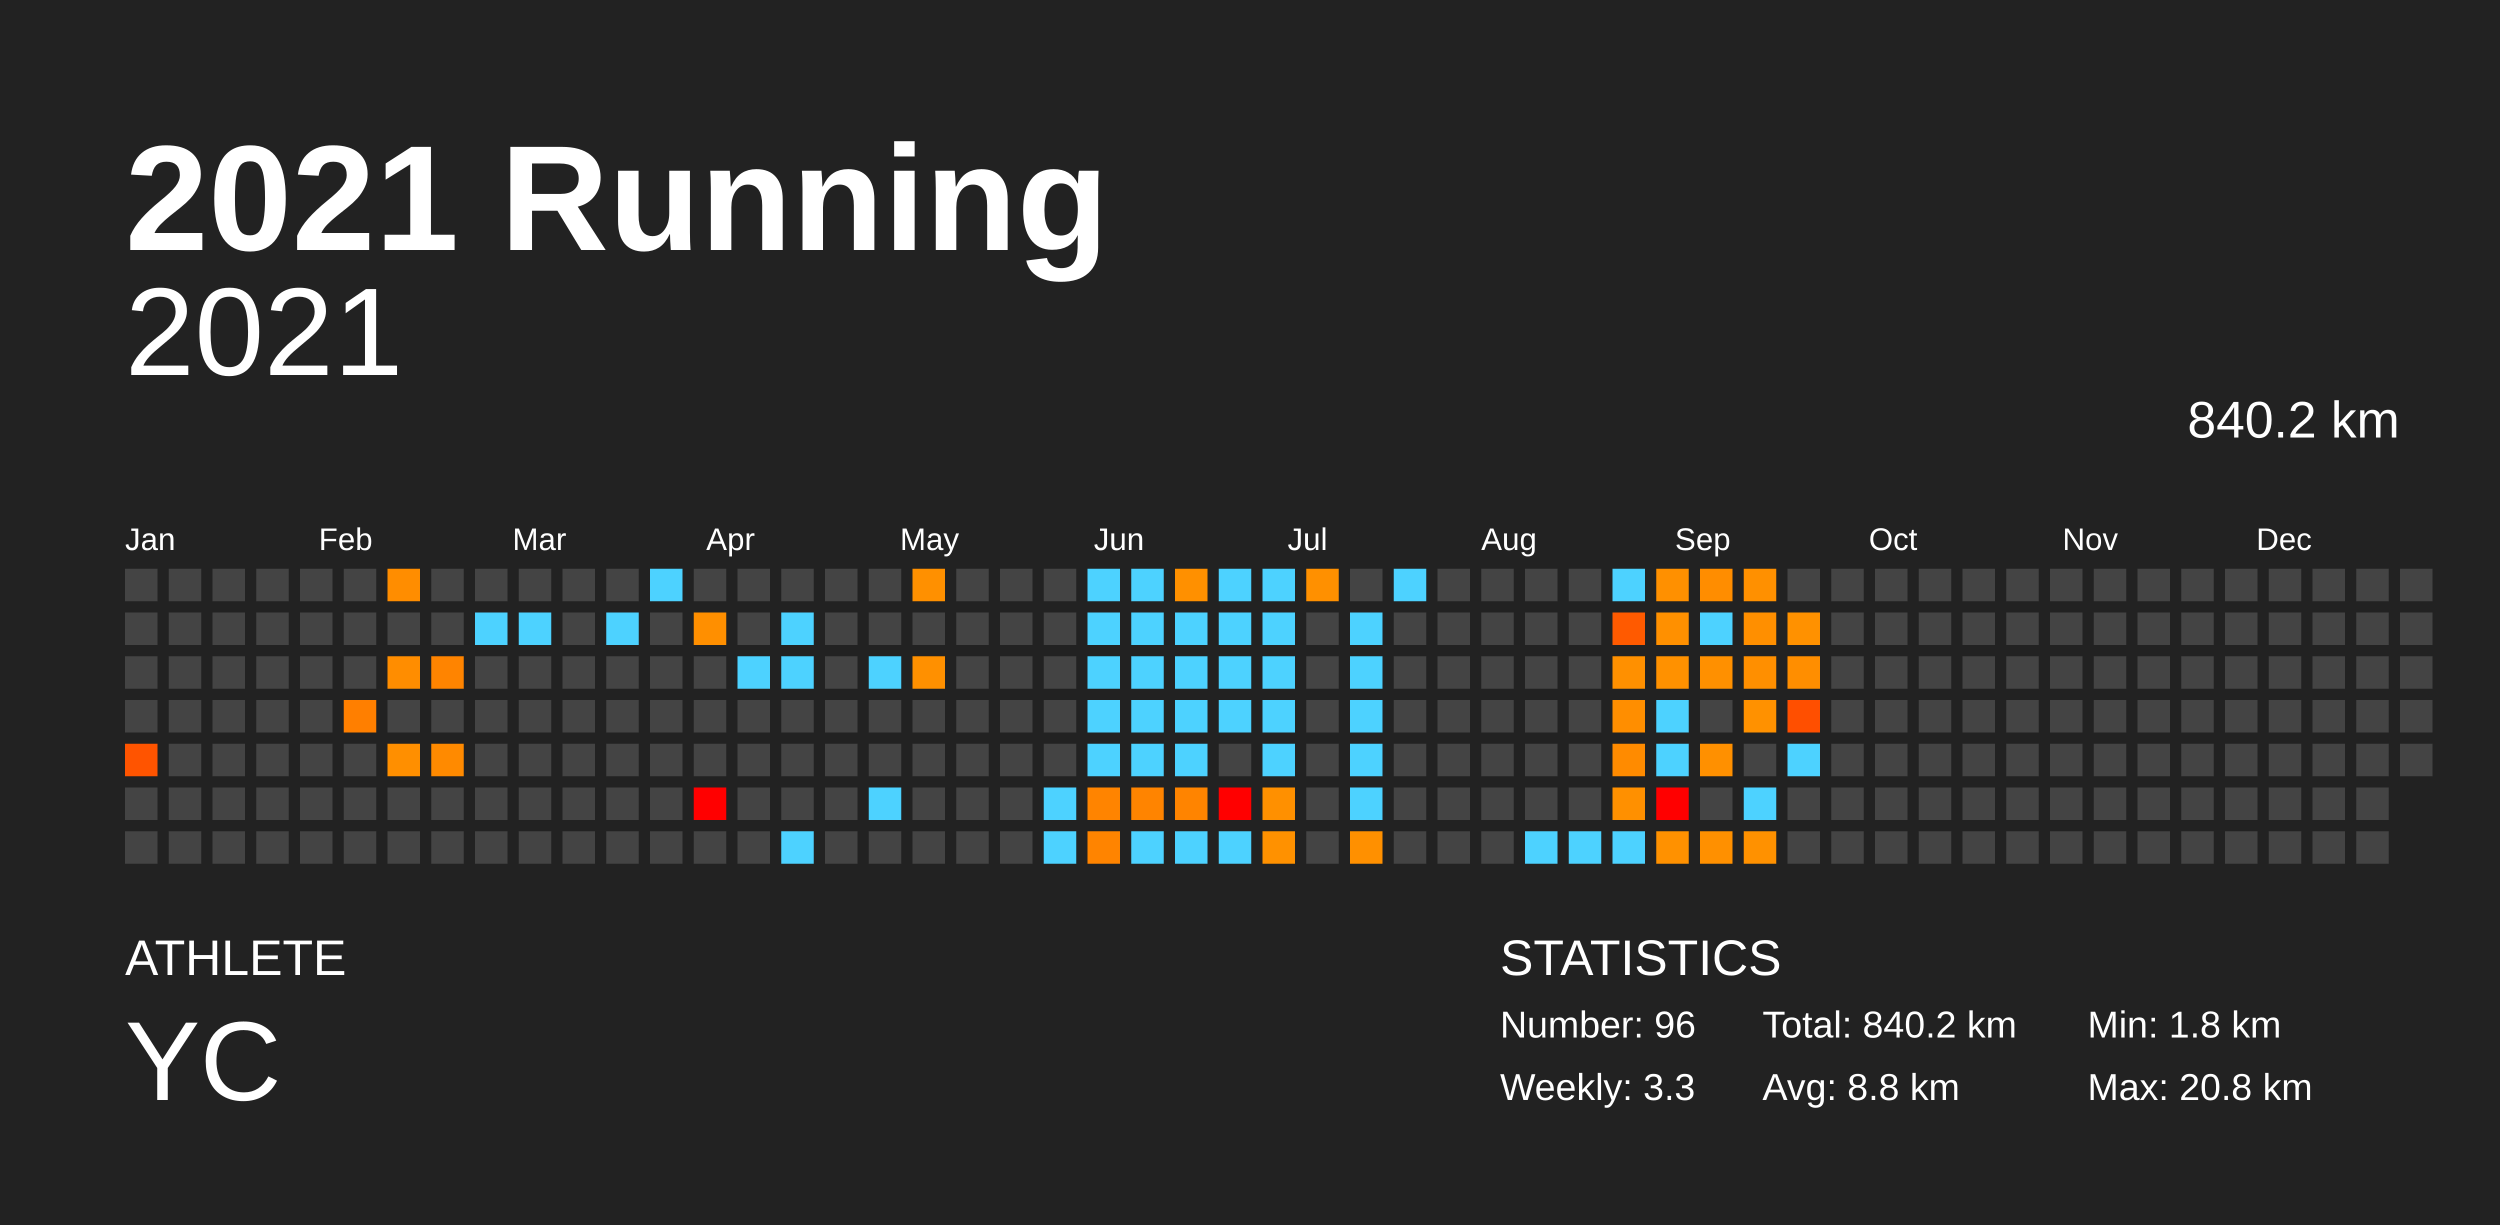
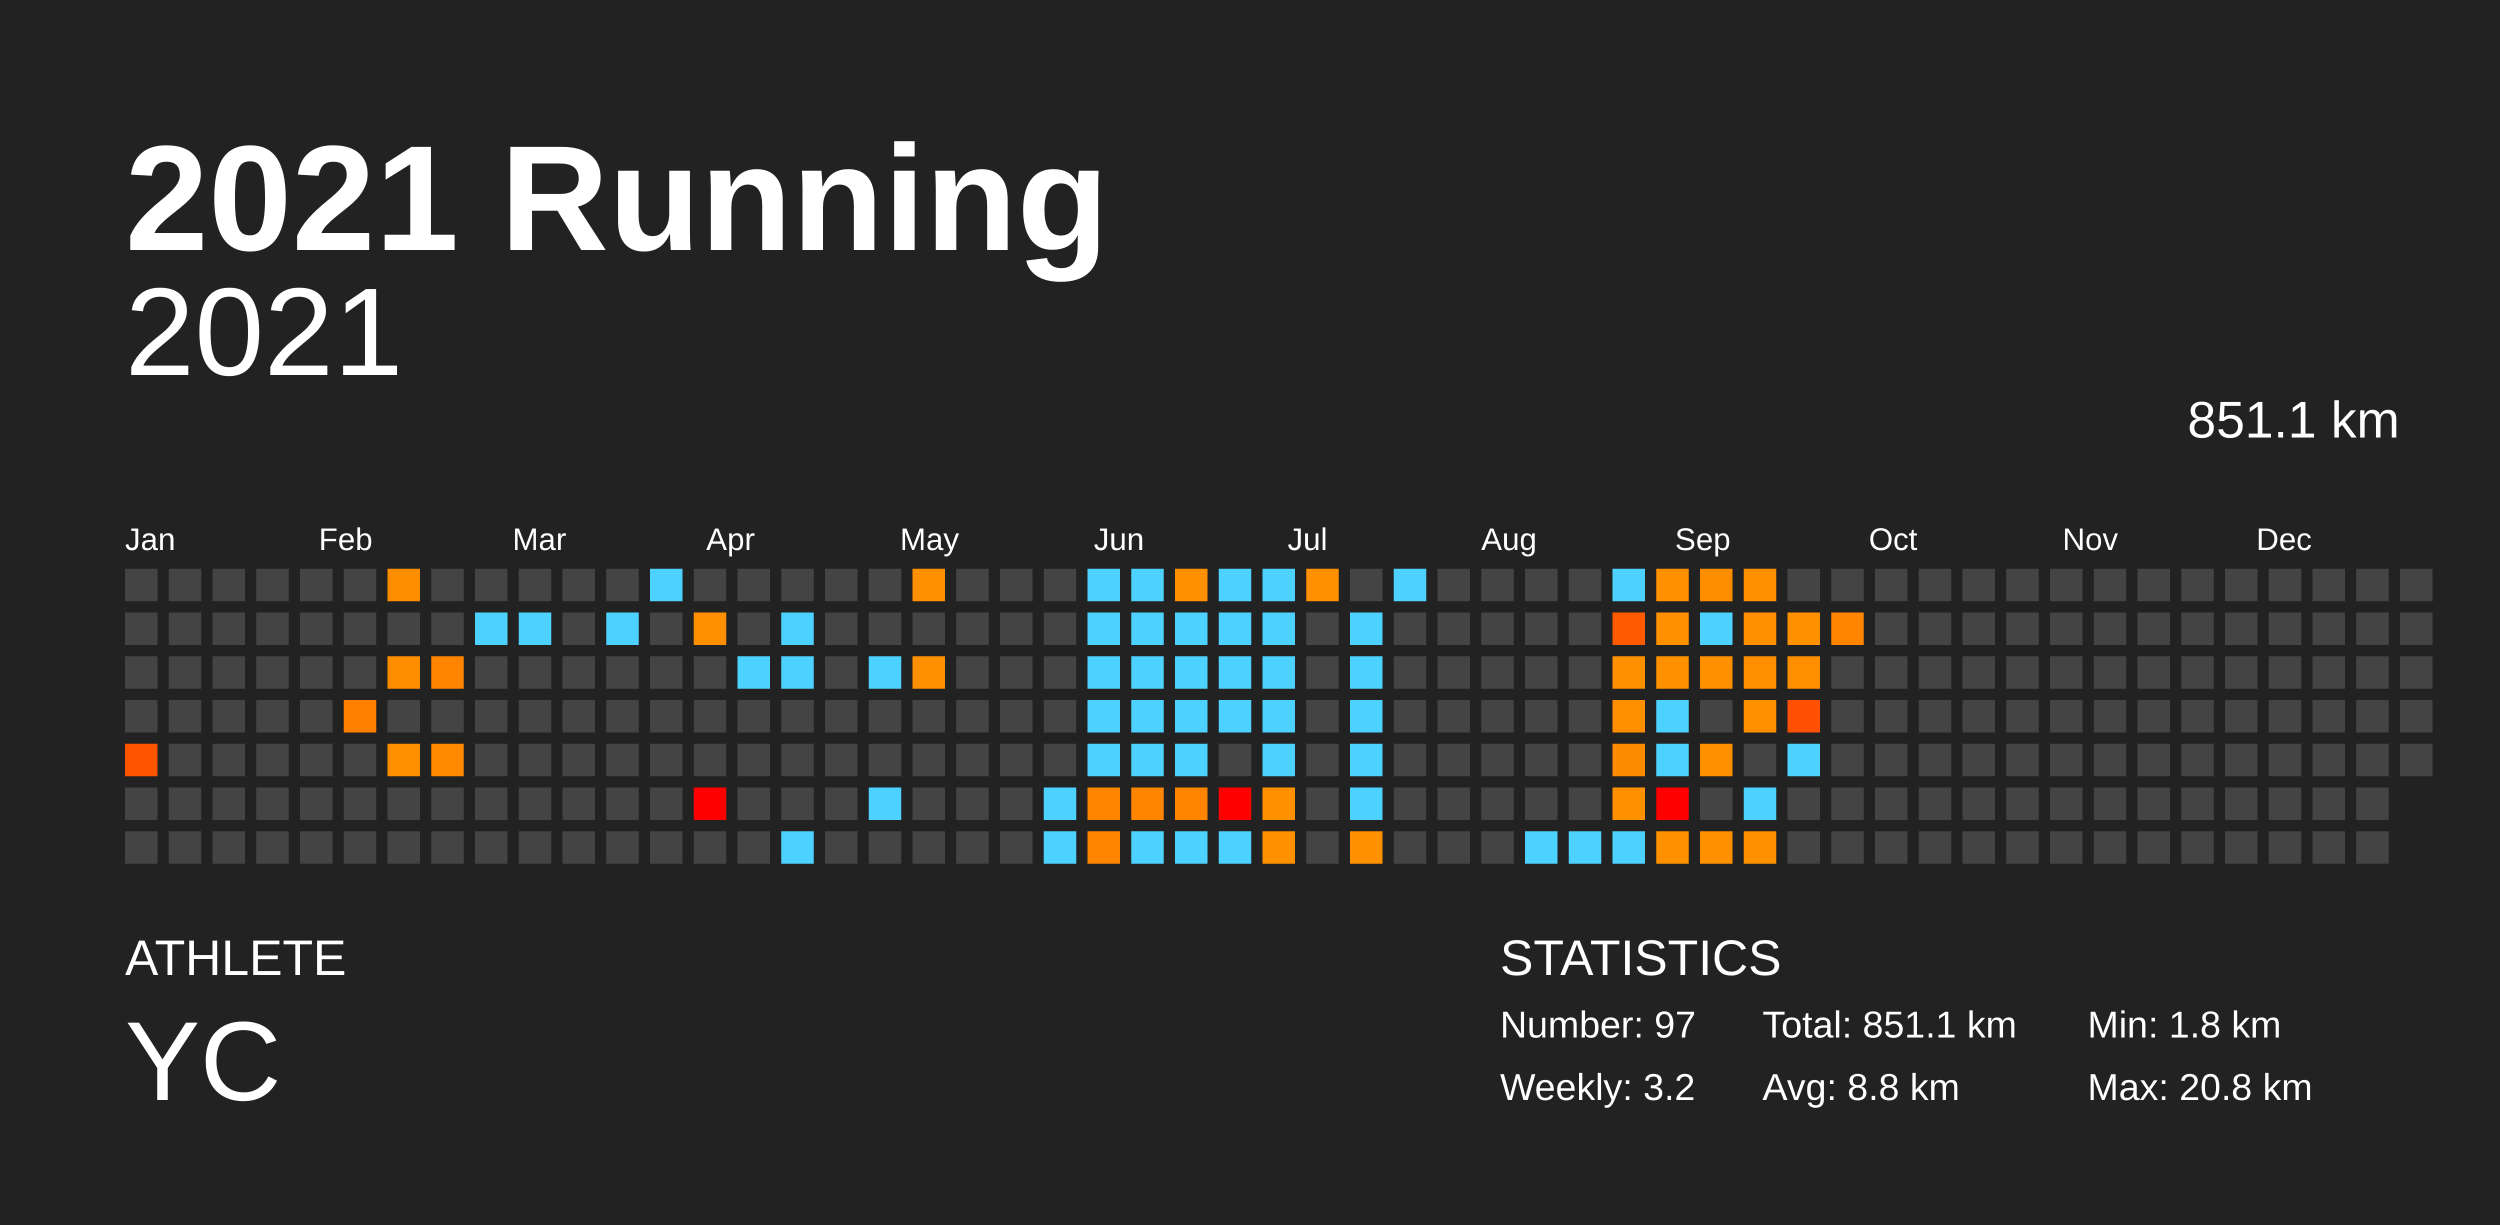
<svg xmlns="http://www.w3.org/2000/svg" baseProfile="full" height="98mm" version="1.1" viewBox="0,0,200,98" width="200mm">
  <defs />
  <rect fill="#222222" height="98" width="200" x="0" y="0" />
  <text fill="#FFFFFF" style="font-size:12px; font-family:Arial; font-weight:bold;" x="10" y="20">2021 Running</text>
  <text fill="#FFFFFF" style="font-size:4px; font-family:Arial" x="10" y="78">ATHLETE</text>
  <text fill="#FFFFFF" style="font-size:9px; font-family:Arial" x="10" y="88">YC</text>
  <text fill="#FFFFFF" style="font-size:4px; font-family:Arial" x="120" y="78">STATISTICS</text>
-   <text fill="#FFFFFF" style="font-size:3px; font-family:Arial" x="120" y="83">Number: 96</text>
-   <text fill="#FFFFFF" style="font-size:3px; font-family:Arial" x="120" y="88">Weekly: 3.3</text>
-   <text fill="#FFFFFF" style="font-size:3px; font-family:Arial" x="141" y="83">Total: 840.2 km</text>
+   <text fill="#FFFFFF" style="font-size:3px; font-family:Arial" x="120" y="83">Number: 97</text>
+   <text fill="#FFFFFF" style="font-size:3px; font-family:Arial" x="120" y="88">Weekly: 3.2</text>
+   <text fill="#FFFFFF" style="font-size:3px; font-family:Arial" x="141" y="83">Total: 851.1 km</text>
  <text fill="#FFFFFF" style="font-size:3px; font-family:Arial" x="141" y="88">Avg: 8.8 km</text>
  <text fill="#FFFFFF" style="font-size:3px; font-family:Arial" x="167" y="83">Min: 1.8 km</text>
  <text fill="#FFFFFF" style="font-size:3px; font-family:Arial" x="167" y="88">Max: 20.8 km</text>
  <text alignment-baseline="hanging" fill="#FFFFFF" style="font-size:10.0px; font-family:Arial;" x="10" y="30">2021</text>
-   <text alignment-baseline="hanging" fill="#FFFFFF" style="font-size:4.125px; font-family:Arial;" x="175" y="35">840.2 km</text>
+   <text alignment-baseline="hanging" fill="#FFFFFF" style="font-size:4.125px; font-family:Arial;" x="175" y="35">851.1 km</text>
  <text fill="#FFFFFF" style="font-size:2.5px; font-family:Arial" x="10.0" y="44">Jan</text>
  <text fill="#FFFFFF" style="font-size:2.5px; font-family:Arial" x="25.5" y="44">Feb</text>
  <text fill="#FFFFFF" style="font-size:2.5px; font-family:Arial" x="41.0" y="44">Mar</text>
  <text fill="#FFFFFF" style="font-size:2.5px; font-family:Arial" x="56.5" y="44">Apr</text>
  <text fill="#FFFFFF" style="font-size:2.5px; font-family:Arial" x="72.0" y="44">May</text>
  <text fill="#FFFFFF" style="font-size:2.5px; font-family:Arial" x="87.5" y="44">Jun</text>
  <text fill="#FFFFFF" style="font-size:2.5px; font-family:Arial" x="103.0" y="44">Jul</text>
  <text fill="#FFFFFF" style="font-size:2.5px; font-family:Arial" x="118.5" y="44">Aug</text>
  <text fill="#FFFFFF" style="font-size:2.5px; font-family:Arial" x="134.0" y="44">Sep</text>
  <text fill="#FFFFFF" style="font-size:2.5px; font-family:Arial" x="149.5" y="44">Oct</text>
  <text fill="#FFFFFF" style="font-size:2.5px; font-family:Arial" x="165.0" y="44">Nov</text>
  <text fill="#FFFFFF" style="font-size:2.5px; font-family:Arial" x="180.5" y="44">Dec</text>
  <rect fill="#444444" height="2.6" width="2.6" x="10.0" y="45.5" />
  <rect fill="#444444" height="2.6" width="2.6" x="10.0" y="49.0" />
  <rect fill="#444444" height="2.6" width="2.6" x="10.0" y="52.5" />
  <rect fill="#444444" height="2.6" width="2.6" x="10.0" y="56.0" />
  <rect fill="#ff5400" height="2.6" width="2.6" x="10.0" y="59.5" />
  <rect fill="#444444" height="2.6" width="2.6" x="10.0" y="63.0" />
  <rect fill="#444444" height="2.6" width="2.6" x="10.0" y="66.5" />
  <rect fill="#444444" height="2.6" width="2.6" x="13.5" y="45.5" />
  <rect fill="#444444" height="2.6" width="2.6" x="13.5" y="49.0" />
  <rect fill="#444444" height="2.6" width="2.6" x="13.5" y="52.5" />
  <rect fill="#444444" height="2.6" width="2.6" x="13.5" y="56.0" />
  <rect fill="#444444" height="2.6" width="2.6" x="13.5" y="59.5" />
  <rect fill="#444444" height="2.6" width="2.6" x="13.5" y="63.0" />
  <rect fill="#444444" height="2.6" width="2.6" x="13.5" y="66.5" />
  <rect fill="#444444" height="2.6" width="2.6" x="17.0" y="45.5" />
  <rect fill="#444444" height="2.6" width="2.6" x="17.0" y="49.0" />
  <rect fill="#444444" height="2.6" width="2.6" x="17.0" y="52.5" />
  <rect fill="#444444" height="2.6" width="2.6" x="17.0" y="56.0" />
  <rect fill="#444444" height="2.6" width="2.6" x="17.0" y="59.5" />
  <rect fill="#444444" height="2.6" width="2.6" x="17.0" y="63.0" />
  <rect fill="#444444" height="2.6" width="2.6" x="17.0" y="66.5" />
  <rect fill="#444444" height="2.6" width="2.6" x="20.5" y="45.5" />
  <rect fill="#444444" height="2.6" width="2.6" x="20.5" y="49.0" />
  <rect fill="#444444" height="2.6" width="2.6" x="20.5" y="52.5" />
  <rect fill="#444444" height="2.6" width="2.6" x="20.5" y="56.0" />
  <rect fill="#444444" height="2.6" width="2.6" x="20.5" y="59.5" />
  <rect fill="#444444" height="2.6" width="2.6" x="20.5" y="63.0" />
  <rect fill="#444444" height="2.6" width="2.6" x="20.5" y="66.5" />
  <rect fill="#444444" height="2.6" width="2.6" x="24.0" y="45.5" />
  <rect fill="#444444" height="2.6" width="2.6" x="24.0" y="49.0" />
  <rect fill="#444444" height="2.6" width="2.6" x="24.0" y="52.5" />
  <rect fill="#444444" height="2.6" width="2.6" x="24.0" y="56.0" />
  <rect fill="#444444" height="2.6" width="2.6" x="24.0" y="59.5" />
  <rect fill="#444444" height="2.6" width="2.6" x="24.0" y="63.0" />
  <rect fill="#444444" height="2.6" width="2.6" x="24.0" y="66.5" />
  <rect fill="#444444" height="2.6" width="2.6" x="27.5" y="45.5" />
  <rect fill="#444444" height="2.6" width="2.6" x="27.5" y="49.0" />
  <rect fill="#444444" height="2.6" width="2.6" x="27.5" y="52.5" />
  <rect fill="#ff7f00" height="2.6" width="2.6" x="27.5" y="56.0" />
  <rect fill="#444444" height="2.6" width="2.6" x="27.5" y="59.5" />
  <rect fill="#444444" height="2.6" width="2.6" x="27.5" y="63.0" />
  <rect fill="#444444" height="2.6" width="2.6" x="27.5" y="66.5" />
  <rect fill="#ff8d00" height="2.6" width="2.6" x="31.0" y="45.5" />
  <rect fill="#444444" height="2.6" width="2.6" x="31.0" y="49.0" />
  <rect fill="#ff8d00" height="2.6" width="2.6" x="31.0" y="52.5" />
  <rect fill="#444444" height="2.6" width="2.6" x="31.0" y="56.0" />
  <rect fill="#ff8f00" height="2.6" width="2.6" x="31.0" y="59.5" />
  <rect fill="#444444" height="2.6" width="2.6" x="31.0" y="63.0" />
  <rect fill="#444444" height="2.6" width="2.6" x="31.0" y="66.5" />
  <rect fill="#444444" height="2.6" width="2.6" x="34.5" y="45.5" />
  <rect fill="#444444" height="2.6" width="2.6" x="34.5" y="49.0" />
  <rect fill="#ff8400" height="2.6" width="2.6" x="34.5" y="52.5" />
  <rect fill="#444444" height="2.6" width="2.6" x="34.5" y="56.0" />
  <rect fill="#ff8a00" height="2.6" width="2.6" x="34.5" y="59.5" />
  <rect fill="#444444" height="2.6" width="2.6" x="34.5" y="63.0" />
  <rect fill="#444444" height="2.6" width="2.6" x="34.5" y="66.5" />
  <rect fill="#444444" height="2.6" width="2.6" x="38.0" y="45.5" />
  <rect fill="#4dd2ff" height="2.6" width="2.6" x="38.0" y="49.0" />
  <rect fill="#444444" height="2.6" width="2.6" x="38.0" y="52.5" />
  <rect fill="#444444" height="2.6" width="2.6" x="38.0" y="56.0" />
  <rect fill="#444444" height="2.6" width="2.6" x="38.0" y="59.5" />
  <rect fill="#444444" height="2.6" width="2.6" x="38.0" y="63.0" />
  <rect fill="#444444" height="2.6" width="2.6" x="38.0" y="66.5" />
  <rect fill="#444444" height="2.6" width="2.6" x="41.5" y="45.5" />
  <rect fill="#4dd2ff" height="2.6" width="2.6" x="41.5" y="49.0" />
  <rect fill="#444444" height="2.6" width="2.6" x="41.5" y="52.5" />
  <rect fill="#444444" height="2.6" width="2.6" x="41.5" y="56.0" />
  <rect fill="#444444" height="2.6" width="2.6" x="41.5" y="59.5" />
  <rect fill="#444444" height="2.6" width="2.6" x="41.5" y="63.0" />
  <rect fill="#444444" height="2.6" width="2.6" x="41.5" y="66.5" />
  <rect fill="#444444" height="2.6" width="2.6" x="45.0" y="45.5" />
  <rect fill="#444444" height="2.6" width="2.6" x="45.0" y="49.0" />
  <rect fill="#444444" height="2.6" width="2.6" x="45.0" y="52.5" />
  <rect fill="#444444" height="2.6" width="2.6" x="45.0" y="56.0" />
  <rect fill="#444444" height="2.6" width="2.6" x="45.0" y="59.5" />
  <rect fill="#444444" height="2.6" width="2.6" x="45.0" y="63.0" />
  <rect fill="#444444" height="2.6" width="2.6" x="45.0" y="66.5" />
  <rect fill="#444444" height="2.6" width="2.6" x="48.5" y="45.5" />
  <rect fill="#4dd2ff" height="2.6" width="2.6" x="48.5" y="49.0" />
  <rect fill="#444444" height="2.6" width="2.6" x="48.5" y="52.5" />
  <rect fill="#444444" height="2.6" width="2.6" x="48.5" y="56.0" />
  <rect fill="#444444" height="2.6" width="2.6" x="48.5" y="59.5" />
  <rect fill="#444444" height="2.6" width="2.6" x="48.5" y="63.0" />
  <rect fill="#444444" height="2.6" width="2.6" x="48.5" y="66.5" />
  <rect fill="#4dd2ff" height="2.6" width="2.6" x="52.0" y="45.5" />
  <rect fill="#444444" height="2.6" width="2.6" x="52.0" y="49.0" />
  <rect fill="#444444" height="2.6" width="2.6" x="52.0" y="52.5" />
  <rect fill="#444444" height="2.6" width="2.6" x="52.0" y="56.0" />
  <rect fill="#444444" height="2.6" width="2.6" x="52.0" y="59.5" />
  <rect fill="#444444" height="2.6" width="2.6" x="52.0" y="63.0" />
  <rect fill="#444444" height="2.6" width="2.6" x="52.0" y="66.5" />
  <rect fill="#444444" height="2.6" width="2.6" x="55.5" y="45.5" />
  <rect fill="#ff8f00" height="2.6" width="2.6" x="55.5" y="49.0" />
  <rect fill="#444444" height="2.6" width="2.6" x="55.5" y="52.5" />
  <rect fill="#444444" height="2.6" width="2.6" x="55.5" y="56.0" />
  <rect fill="#444444" height="2.6" width="2.6" x="55.5" y="59.5" />
  <rect fill="red" height="2.6" width="2.6" x="55.5" y="63.0" />
  <rect fill="#444444" height="2.6" width="2.6" x="55.5" y="66.5" />
  <rect fill="#444444" height="2.6" width="2.6" x="59.0" y="45.5" />
  <rect fill="#444444" height="2.6" width="2.6" x="59.0" y="49.0" />
  <rect fill="#4dd2ff" height="2.6" width="2.6" x="59.0" y="52.5" />
  <rect fill="#444444" height="2.6" width="2.6" x="59.0" y="56.0" />
  <rect fill="#444444" height="2.6" width="2.6" x="59.0" y="59.5" />
  <rect fill="#444444" height="2.6" width="2.6" x="59.0" y="63.0" />
  <rect fill="#444444" height="2.6" width="2.6" x="59.0" y="66.5" />
  <rect fill="#444444" height="2.6" width="2.6" x="62.5" y="45.5" />
  <rect fill="#4dd2ff" height="2.6" width="2.6" x="62.5" y="49.0" />
  <rect fill="#4dd2ff" height="2.6" width="2.6" x="62.5" y="52.5" />
  <rect fill="#444444" height="2.6" width="2.6" x="62.5" y="56.0" />
  <rect fill="#444444" height="2.6" width="2.6" x="62.5" y="59.5" />
  <rect fill="#444444" height="2.6" width="2.6" x="62.5" y="63.0" />
  <rect fill="#4dd2ff" height="2.6" width="2.6" x="62.5" y="66.5" />
  <rect fill="#444444" height="2.6" width="2.6" x="66.0" y="45.5" />
  <rect fill="#444444" height="2.6" width="2.6" x="66.0" y="49.0" />
  <rect fill="#444444" height="2.6" width="2.6" x="66.0" y="52.5" />
  <rect fill="#444444" height="2.6" width="2.6" x="66.0" y="56.0" />
  <rect fill="#444444" height="2.6" width="2.6" x="66.0" y="59.5" />
  <rect fill="#444444" height="2.6" width="2.6" x="66.0" y="63.0" />
  <rect fill="#444444" height="2.6" width="2.6" x="66.0" y="66.5" />
  <rect fill="#444444" height="2.6" width="2.6" x="69.5" y="45.5" />
  <rect fill="#444444" height="2.6" width="2.6" x="69.5" y="49.0" />
  <rect fill="#4dd2ff" height="2.6" width="2.6" x="69.5" y="52.5" />
  <rect fill="#444444" height="2.6" width="2.6" x="69.5" y="56.0" />
  <rect fill="#444444" height="2.6" width="2.6" x="69.5" y="59.5" />
  <rect fill="#4dd2ff" height="2.6" width="2.6" x="69.5" y="63.0" />
  <rect fill="#444444" height="2.6" width="2.6" x="69.5" y="66.5" />
  <rect fill="#ff9000" height="2.6" width="2.6" x="73.0" y="45.5" />
  <rect fill="#444444" height="2.6" width="2.6" x="73.0" y="49.0" />
  <rect fill="#ff9000" height="2.6" width="2.6" x="73.0" y="52.5" />
  <rect fill="#444444" height="2.6" width="2.6" x="73.0" y="56.0" />
  <rect fill="#444444" height="2.6" width="2.6" x="73.0" y="59.5" />
  <rect fill="#444444" height="2.6" width="2.6" x="73.0" y="63.0" />
  <rect fill="#444444" height="2.6" width="2.6" x="73.0" y="66.5" />
  <rect fill="#444444" height="2.6" width="2.6" x="76.5" y="45.5" />
  <rect fill="#444444" height="2.6" width="2.6" x="76.5" y="49.0" />
  <rect fill="#444444" height="2.6" width="2.6" x="76.5" y="52.5" />
  <rect fill="#444444" height="2.6" width="2.6" x="76.5" y="56.0" />
  <rect fill="#444444" height="2.6" width="2.6" x="76.5" y="59.5" />
  <rect fill="#444444" height="2.6" width="2.6" x="76.5" y="63.0" />
  <rect fill="#444444" height="2.6" width="2.6" x="76.5" y="66.5" />
  <rect fill="#444444" height="2.6" width="2.6" x="80.0" y="45.5" />
  <rect fill="#444444" height="2.6" width="2.6" x="80.0" y="49.0" />
  <rect fill="#444444" height="2.6" width="2.6" x="80.0" y="52.5" />
  <rect fill="#444444" height="2.6" width="2.6" x="80.0" y="56.0" />
  <rect fill="#444444" height="2.6" width="2.6" x="80.0" y="59.5" />
  <rect fill="#444444" height="2.6" width="2.6" x="80.0" y="63.0" />
  <rect fill="#444444" height="2.6" width="2.6" x="80.0" y="66.5" />
  <rect fill="#444444" height="2.6" width="2.6" x="83.5" y="45.5" />
  <rect fill="#444444" height="2.6" width="2.6" x="83.5" y="49.0" />
  <rect fill="#444444" height="2.6" width="2.6" x="83.5" y="52.5" />
  <rect fill="#444444" height="2.6" width="2.6" x="83.5" y="56.0" />
  <rect fill="#444444" height="2.6" width="2.6" x="83.5" y="59.5" />
  <rect fill="#4dd2ff" height="2.6" width="2.6" x="83.5" y="63.0" />
  <rect fill="#4dd2ff" height="2.6" width="2.6" x="83.5" y="66.5" />
  <rect fill="#4dd2ff" height="2.6" width="2.6" x="87.0" y="45.5" />
  <rect fill="#4dd2ff" height="2.6" width="2.6" x="87.0" y="49.0" />
  <rect fill="#4dd2ff" height="2.6" width="2.6" x="87.0" y="52.5" />
  <rect fill="#4dd2ff" height="2.6" width="2.6" x="87.0" y="56.0" />
  <rect fill="#4dd2ff" height="2.6" width="2.6" x="87.0" y="59.5" />
  <rect fill="#ff8400" height="2.6" width="2.6" x="87.0" y="63.0" />
  <rect fill="#ff8400" height="2.6" width="2.6" x="87.0" y="66.5" />
  <rect fill="#4dd2ff" height="2.6" width="2.6" x="90.5" y="45.5" />
  <rect fill="#4dd2ff" height="2.6" width="2.6" x="90.5" y="49.0" />
  <rect fill="#4dd2ff" height="2.6" width="2.6" x="90.5" y="52.5" />
  <rect fill="#4dd2ff" height="2.6" width="2.6" x="90.5" y="56.0" />
  <rect fill="#4dd2ff" height="2.6" width="2.6" x="90.5" y="59.5" />
  <rect fill="#ff8400" height="2.6" width="2.6" x="90.5" y="63.0" />
  <rect fill="#4dd2ff" height="2.6" width="2.6" x="90.5" y="66.5" />
  <rect fill="#ff9000" height="2.6" width="2.6" x="94.0" y="45.5" />
  <rect fill="#4dd2ff" height="2.6" width="2.6" x="94.0" y="49.0" />
  <rect fill="#4dd2ff" height="2.6" width="2.6" x="94.0" y="52.5" />
  <rect fill="#4dd2ff" height="2.6" width="2.6" x="94.0" y="56.0" />
  <rect fill="#4dd2ff" height="2.6" width="2.6" x="94.0" y="59.5" />
  <rect fill="#ff8400" height="2.6" width="2.6" x="94.0" y="63.0" />
  <rect fill="#4dd2ff" height="2.6" width="2.6" x="94.0" y="66.5" />
  <rect fill="#4dd2ff" height="2.6" width="2.6" x="97.5" y="45.5" />
  <rect fill="#4dd2ff" height="2.6" width="2.6" x="97.5" y="49.0" />
  <rect fill="#4dd2ff" height="2.6" width="2.6" x="97.5" y="52.5" />
  <rect fill="#4dd2ff" height="2.6" width="2.6" x="97.5" y="56.0" />
  <rect fill="#444444" height="2.6" width="2.6" x="97.5" y="59.5" />
  <rect fill="red" height="2.6" width="2.6" x="97.5" y="63.0" />
  <rect fill="#4dd2ff" height="2.6" width="2.6" x="97.5" y="66.5" />
  <rect fill="#4dd2ff" height="2.6" width="2.6" x="101.0" y="45.5" />
  <rect fill="#4dd2ff" height="2.6" width="2.6" x="101.0" y="49.0" />
  <rect fill="#4dd2ff" height="2.6" width="2.6" x="101.0" y="52.5" />
  <rect fill="#4dd2ff" height="2.6" width="2.6" x="101.0" y="56.0" />
  <rect fill="#4dd2ff" height="2.6" width="2.6" x="101.0" y="59.5" />
  <rect fill="#ff9000" height="2.6" width="2.6" x="101.0" y="63.0" />
  <rect fill="#ff9100" height="2.6" width="2.6" x="101.0" y="66.5" />
  <rect fill="#ff9000" height="2.6" width="2.6" x="104.5" y="45.5" />
  <rect fill="#444444" height="2.6" width="2.6" x="104.5" y="49.0" />
  <rect fill="#444444" height="2.6" width="2.6" x="104.5" y="52.5" />
  <rect fill="#444444" height="2.6" width="2.6" x="104.5" y="56.0" />
  <rect fill="#444444" height="2.6" width="2.6" x="104.5" y="59.5" />
  <rect fill="#444444" height="2.6" width="2.6" x="104.5" y="63.0" />
  <rect fill="#444444" height="2.6" width="2.6" x="104.5" y="66.5" />
  <rect fill="#444444" height="2.6" width="2.6" x="108.0" y="45.5" />
  <rect fill="#4dd2ff" height="2.6" width="2.6" x="108.0" y="49.0" />
  <rect fill="#4dd2ff" height="2.6" width="2.6" x="108.0" y="52.5" />
  <rect fill="#4dd2ff" height="2.6" width="2.6" x="108.0" y="56.0" />
  <rect fill="#4dd2ff" height="2.6" width="2.6" x="108.0" y="59.5" />
  <rect fill="#4dd2ff" height="2.6" width="2.6" x="108.0" y="63.0" />
  <rect fill="#ff9000" height="2.6" width="2.6" x="108.0" y="66.5" />
  <rect fill="#4dd2ff" height="2.6" width="2.6" x="111.5" y="45.5" />
  <rect fill="#444444" height="2.6" width="2.6" x="111.5" y="49.0" />
  <rect fill="#444444" height="2.6" width="2.6" x="111.5" y="52.5" />
  <rect fill="#444444" height="2.6" width="2.6" x="111.5" y="56.0" />
  <rect fill="#444444" height="2.6" width="2.6" x="111.5" y="59.5" />
  <rect fill="#444444" height="2.6" width="2.6" x="111.5" y="63.0" />
  <rect fill="#444444" height="2.6" width="2.6" x="111.5" y="66.5" />
  <rect fill="#444444" height="2.6" width="2.6" x="115.0" y="45.5" />
  <rect fill="#444444" height="2.6" width="2.6" x="115.0" y="49.0" />
  <rect fill="#444444" height="2.6" width="2.6" x="115.0" y="52.5" />
  <rect fill="#444444" height="2.6" width="2.6" x="115.0" y="56.0" />
  <rect fill="#444444" height="2.6" width="2.6" x="115.0" y="59.5" />
  <rect fill="#444444" height="2.6" width="2.6" x="115.0" y="63.0" />
  <rect fill="#444444" height="2.6" width="2.6" x="115.0" y="66.5" />
  <rect fill="#444444" height="2.6" width="2.6" x="118.5" y="45.5" />
  <rect fill="#444444" height="2.6" width="2.6" x="118.5" y="49.0" />
  <rect fill="#444444" height="2.6" width="2.6" x="118.5" y="52.5" />
  <rect fill="#444444" height="2.6" width="2.6" x="118.5" y="56.0" />
  <rect fill="#444444" height="2.6" width="2.6" x="118.5" y="59.5" />
  <rect fill="#444444" height="2.6" width="2.6" x="118.5" y="63.0" />
  <rect fill="#444444" height="2.6" width="2.6" x="118.5" y="66.5" />
  <rect fill="#444444" height="2.6" width="2.6" x="122.0" y="45.5" />
  <rect fill="#444444" height="2.6" width="2.6" x="122.0" y="49.0" />
  <rect fill="#444444" height="2.6" width="2.6" x="122.0" y="52.5" />
  <rect fill="#444444" height="2.6" width="2.6" x="122.0" y="56.0" />
  <rect fill="#444444" height="2.6" width="2.6" x="122.0" y="59.5" />
  <rect fill="#444444" height="2.6" width="2.6" x="122.0" y="63.0" />
  <rect fill="#4dd2ff" height="2.6" width="2.6" x="122.0" y="66.5" />
  <rect fill="#444444" height="2.6" width="2.6" x="125.5" y="45.5" />
  <rect fill="#444444" height="2.6" width="2.6" x="125.5" y="49.0" />
  <rect fill="#444444" height="2.6" width="2.6" x="125.5" y="52.5" />
  <rect fill="#444444" height="2.6" width="2.6" x="125.5" y="56.0" />
  <rect fill="#444444" height="2.6" width="2.6" x="125.5" y="59.5" />
  <rect fill="#444444" height="2.6" width="2.6" x="125.5" y="63.0" />
  <rect fill="#4dd2ff" height="2.6" width="2.6" x="125.5" y="66.5" />
  <rect fill="#4dd2ff" height="2.6" width="2.6" x="129.0" y="45.5" />
  <rect fill="#ff5a00" height="2.6" width="2.6" x="129.0" y="49.0" />
  <rect fill="#ff9000" height="2.6" width="2.6" x="129.0" y="52.5" />
  <rect fill="#ff8e00" height="2.6" width="2.6" x="129.0" y="56.0" />
  <rect fill="#ff8b00" height="2.6" width="2.6" x="129.0" y="59.5" />
  <rect fill="#ff9000" height="2.6" width="2.6" x="129.0" y="63.0" />
  <rect fill="#4dd2ff" height="2.6" width="2.6" x="129.0" y="66.5" />
  <rect fill="#ff9000" height="2.6" width="2.6" x="132.5" y="45.5" />
  <rect fill="#ff9000" height="2.6" width="2.6" x="132.5" y="49.0" />
  <rect fill="#ff9100" height="2.6" width="2.6" x="132.5" y="52.5" />
  <rect fill="#4dd2ff" height="2.6" width="2.6" x="132.5" y="56.0" />
  <rect fill="#4dd2ff" height="2.6" width="2.6" x="132.5" y="59.5" />
  <rect fill="red" height="2.6" width="2.6" x="132.5" y="63.0" />
  <rect fill="#ff9100" height="2.6" width="2.6" x="132.5" y="66.5" />
  <rect fill="#ff8d00" height="2.6" width="2.6" x="136.0" y="45.5" />
  <rect fill="#4dd2ff" height="2.6" width="2.6" x="136.0" y="49.0" />
  <rect fill="#ff9000" height="2.6" width="2.6" x="136.0" y="52.5" />
  <rect fill="#444444" height="2.6" width="2.6" x="136.0" y="56.0" />
  <rect fill="#ff9000" height="2.6" width="2.6" x="136.0" y="59.5" />
  <rect fill="#444444" height="2.6" width="2.6" x="136.0" y="63.0" />
  <rect fill="#ff9000" height="2.6" width="2.6" x="136.0" y="66.5" />
  <rect fill="#ff9000" height="2.6" width="2.6" x="139.5" y="45.5" />
  <rect fill="#ff8f00" height="2.6" width="2.6" x="139.5" y="49.0" />
  <rect fill="#ff8f00" height="2.6" width="2.6" x="139.5" y="52.5" />
  <rect fill="#ff9100" height="2.6" width="2.6" x="139.5" y="56.0" />
  <rect fill="#444444" height="2.6" width="2.6" x="139.5" y="59.5" />
  <rect fill="#4dd2ff" height="2.6" width="2.6" x="139.5" y="63.0" />
  <rect fill="#ff9100" height="2.6" width="2.6" x="139.5" y="66.5" />
  <rect fill="#444444" height="2.6" width="2.6" x="143.0" y="45.5" />
  <rect fill="#ff9100" height="2.6" width="2.6" x="143.0" y="49.0" />
  <rect fill="#ff8e00" height="2.6" width="2.6" x="143.0" y="52.5" />
  <rect fill="#ff4f00" height="2.6" width="2.6" x="143.0" y="56.0" />
  <rect fill="#4dd2ff" height="2.6" width="2.6" x="143.0" y="59.5" />
  <rect fill="#444444" height="2.6" width="2.6" x="143.0" y="63.0" />
  <rect fill="#444444" height="2.6" width="2.6" x="143.0" y="66.5" />
  <rect fill="#444444" height="2.6" width="2.6" x="146.5" y="45.5" />
-   <rect fill="#444444" height="2.6" width="2.6" x="146.5" y="49.0" />
+   <rect fill="#ff8400" height="2.6" width="2.6" x="146.5" y="49.0" />
  <rect fill="#444444" height="2.6" width="2.6" x="146.5" y="52.5" />
  <rect fill="#444444" height="2.6" width="2.6" x="146.5" y="56.0" />
  <rect fill="#444444" height="2.6" width="2.6" x="146.5" y="59.5" />
  <rect fill="#444444" height="2.6" width="2.6" x="146.5" y="63.0" />
  <rect fill="#444444" height="2.6" width="2.6" x="146.5" y="66.5" />
  <rect fill="#444444" height="2.6" width="2.6" x="150.0" y="45.5" />
  <rect fill="#444444" height="2.6" width="2.6" x="150.0" y="49.0" />
  <rect fill="#444444" height="2.6" width="2.6" x="150.0" y="52.5" />
  <rect fill="#444444" height="2.6" width="2.6" x="150.0" y="56.0" />
  <rect fill="#444444" height="2.6" width="2.6" x="150.0" y="59.5" />
  <rect fill="#444444" height="2.6" width="2.6" x="150.0" y="63.0" />
  <rect fill="#444444" height="2.6" width="2.6" x="150.0" y="66.5" />
  <rect fill="#444444" height="2.6" width="2.6" x="153.5" y="45.5" />
  <rect fill="#444444" height="2.6" width="2.6" x="153.5" y="49.0" />
  <rect fill="#444444" height="2.6" width="2.6" x="153.5" y="52.5" />
  <rect fill="#444444" height="2.6" width="2.6" x="153.5" y="56.0" />
  <rect fill="#444444" height="2.6" width="2.6" x="153.5" y="59.5" />
  <rect fill="#444444" height="2.6" width="2.6" x="153.5" y="63.0" />
  <rect fill="#444444" height="2.6" width="2.6" x="153.5" y="66.5" />
  <rect fill="#444444" height="2.6" width="2.6" x="157.0" y="45.5" />
  <rect fill="#444444" height="2.6" width="2.6" x="157.0" y="49.0" />
  <rect fill="#444444" height="2.6" width="2.6" x="157.0" y="52.5" />
  <rect fill="#444444" height="2.6" width="2.6" x="157.0" y="56.0" />
  <rect fill="#444444" height="2.6" width="2.6" x="157.0" y="59.5" />
  <rect fill="#444444" height="2.6" width="2.6" x="157.0" y="63.0" />
  <rect fill="#444444" height="2.6" width="2.6" x="157.0" y="66.5" />
  <rect fill="#444444" height="2.6" width="2.6" x="160.5" y="45.5" />
  <rect fill="#444444" height="2.6" width="2.6" x="160.5" y="49.0" />
  <rect fill="#444444" height="2.6" width="2.6" x="160.5" y="52.5" />
  <rect fill="#444444" height="2.6" width="2.6" x="160.5" y="56.0" />
  <rect fill="#444444" height="2.6" width="2.6" x="160.5" y="59.5" />
  <rect fill="#444444" height="2.6" width="2.6" x="160.5" y="63.0" />
  <rect fill="#444444" height="2.6" width="2.6" x="160.5" y="66.5" />
  <rect fill="#444444" height="2.6" width="2.6" x="164.0" y="45.5" />
  <rect fill="#444444" height="2.6" width="2.6" x="164.0" y="49.0" />
  <rect fill="#444444" height="2.6" width="2.6" x="164.0" y="52.5" />
  <rect fill="#444444" height="2.6" width="2.6" x="164.0" y="56.0" />
  <rect fill="#444444" height="2.6" width="2.6" x="164.0" y="59.5" />
  <rect fill="#444444" height="2.6" width="2.6" x="164.0" y="63.0" />
  <rect fill="#444444" height="2.6" width="2.6" x="164.0" y="66.5" />
  <rect fill="#444444" height="2.6" width="2.6" x="167.5" y="45.5" />
  <rect fill="#444444" height="2.6" width="2.6" x="167.5" y="49.0" />
  <rect fill="#444444" height="2.6" width="2.6" x="167.5" y="52.5" />
  <rect fill="#444444" height="2.6" width="2.6" x="167.5" y="56.0" />
  <rect fill="#444444" height="2.6" width="2.6" x="167.5" y="59.5" />
  <rect fill="#444444" height="2.6" width="2.6" x="167.5" y="63.0" />
  <rect fill="#444444" height="2.6" width="2.6" x="167.5" y="66.5" />
  <rect fill="#444444" height="2.6" width="2.6" x="171.0" y="45.5" />
  <rect fill="#444444" height="2.6" width="2.6" x="171.0" y="49.0" />
  <rect fill="#444444" height="2.6" width="2.6" x="171.0" y="52.5" />
  <rect fill="#444444" height="2.6" width="2.6" x="171.0" y="56.0" />
  <rect fill="#444444" height="2.6" width="2.6" x="171.0" y="59.5" />
  <rect fill="#444444" height="2.6" width="2.6" x="171.0" y="63.0" />
  <rect fill="#444444" height="2.6" width="2.6" x="171.0" y="66.5" />
  <rect fill="#444444" height="2.6" width="2.6" x="174.5" y="45.5" />
  <rect fill="#444444" height="2.6" width="2.6" x="174.5" y="49.0" />
  <rect fill="#444444" height="2.6" width="2.6" x="174.5" y="52.5" />
  <rect fill="#444444" height="2.6" width="2.6" x="174.5" y="56.0" />
  <rect fill="#444444" height="2.6" width="2.6" x="174.5" y="59.5" />
  <rect fill="#444444" height="2.6" width="2.6" x="174.5" y="63.0" />
  <rect fill="#444444" height="2.6" width="2.6" x="174.5" y="66.5" />
  <rect fill="#444444" height="2.6" width="2.6" x="178.0" y="45.5" />
  <rect fill="#444444" height="2.6" width="2.6" x="178.0" y="49.0" />
  <rect fill="#444444" height="2.6" width="2.6" x="178.0" y="52.5" />
  <rect fill="#444444" height="2.6" width="2.6" x="178.0" y="56.0" />
  <rect fill="#444444" height="2.6" width="2.6" x="178.0" y="59.5" />
  <rect fill="#444444" height="2.6" width="2.6" x="178.0" y="63.0" />
  <rect fill="#444444" height="2.6" width="2.6" x="178.0" y="66.5" />
  <rect fill="#444444" height="2.6" width="2.6" x="181.5" y="45.5" />
  <rect fill="#444444" height="2.6" width="2.6" x="181.5" y="49.0" />
  <rect fill="#444444" height="2.6" width="2.6" x="181.5" y="52.5" />
  <rect fill="#444444" height="2.6" width="2.6" x="181.5" y="56.0" />
  <rect fill="#444444" height="2.6" width="2.6" x="181.5" y="59.5" />
  <rect fill="#444444" height="2.6" width="2.6" x="181.5" y="63.0" />
  <rect fill="#444444" height="2.6" width="2.6" x="181.5" y="66.5" />
  <rect fill="#444444" height="2.6" width="2.6" x="185.0" y="45.5" />
  <rect fill="#444444" height="2.6" width="2.6" x="185.0" y="49.0" />
  <rect fill="#444444" height="2.6" width="2.6" x="185.0" y="52.5" />
  <rect fill="#444444" height="2.6" width="2.6" x="185.0" y="56.0" />
  <rect fill="#444444" height="2.6" width="2.6" x="185.0" y="59.5" />
  <rect fill="#444444" height="2.6" width="2.6" x="185.0" y="63.0" />
  <rect fill="#444444" height="2.6" width="2.6" x="185.0" y="66.5" />
  <rect fill="#444444" height="2.6" width="2.6" x="188.5" y="45.5" />
  <rect fill="#444444" height="2.6" width="2.6" x="188.5" y="49.0" />
  <rect fill="#444444" height="2.6" width="2.6" x="188.5" y="52.5" />
  <rect fill="#444444" height="2.6" width="2.6" x="188.5" y="56.0" />
  <rect fill="#444444" height="2.6" width="2.6" x="188.5" y="59.5" />
  <rect fill="#444444" height="2.6" width="2.6" x="188.5" y="63.0" />
  <rect fill="#444444" height="2.6" width="2.6" x="188.5" y="66.5" />
  <rect fill="#444444" height="2.6" width="2.6" x="192.0" y="45.5" />
  <rect fill="#444444" height="2.6" width="2.6" x="192.0" y="49.0" />
  <rect fill="#444444" height="2.6" width="2.6" x="192.0" y="52.5" />
  <rect fill="#444444" height="2.6" width="2.6" x="192.0" y="56.0" />
  <rect fill="#444444" height="2.6" width="2.6" x="192.0" y="59.5" />
</svg>
